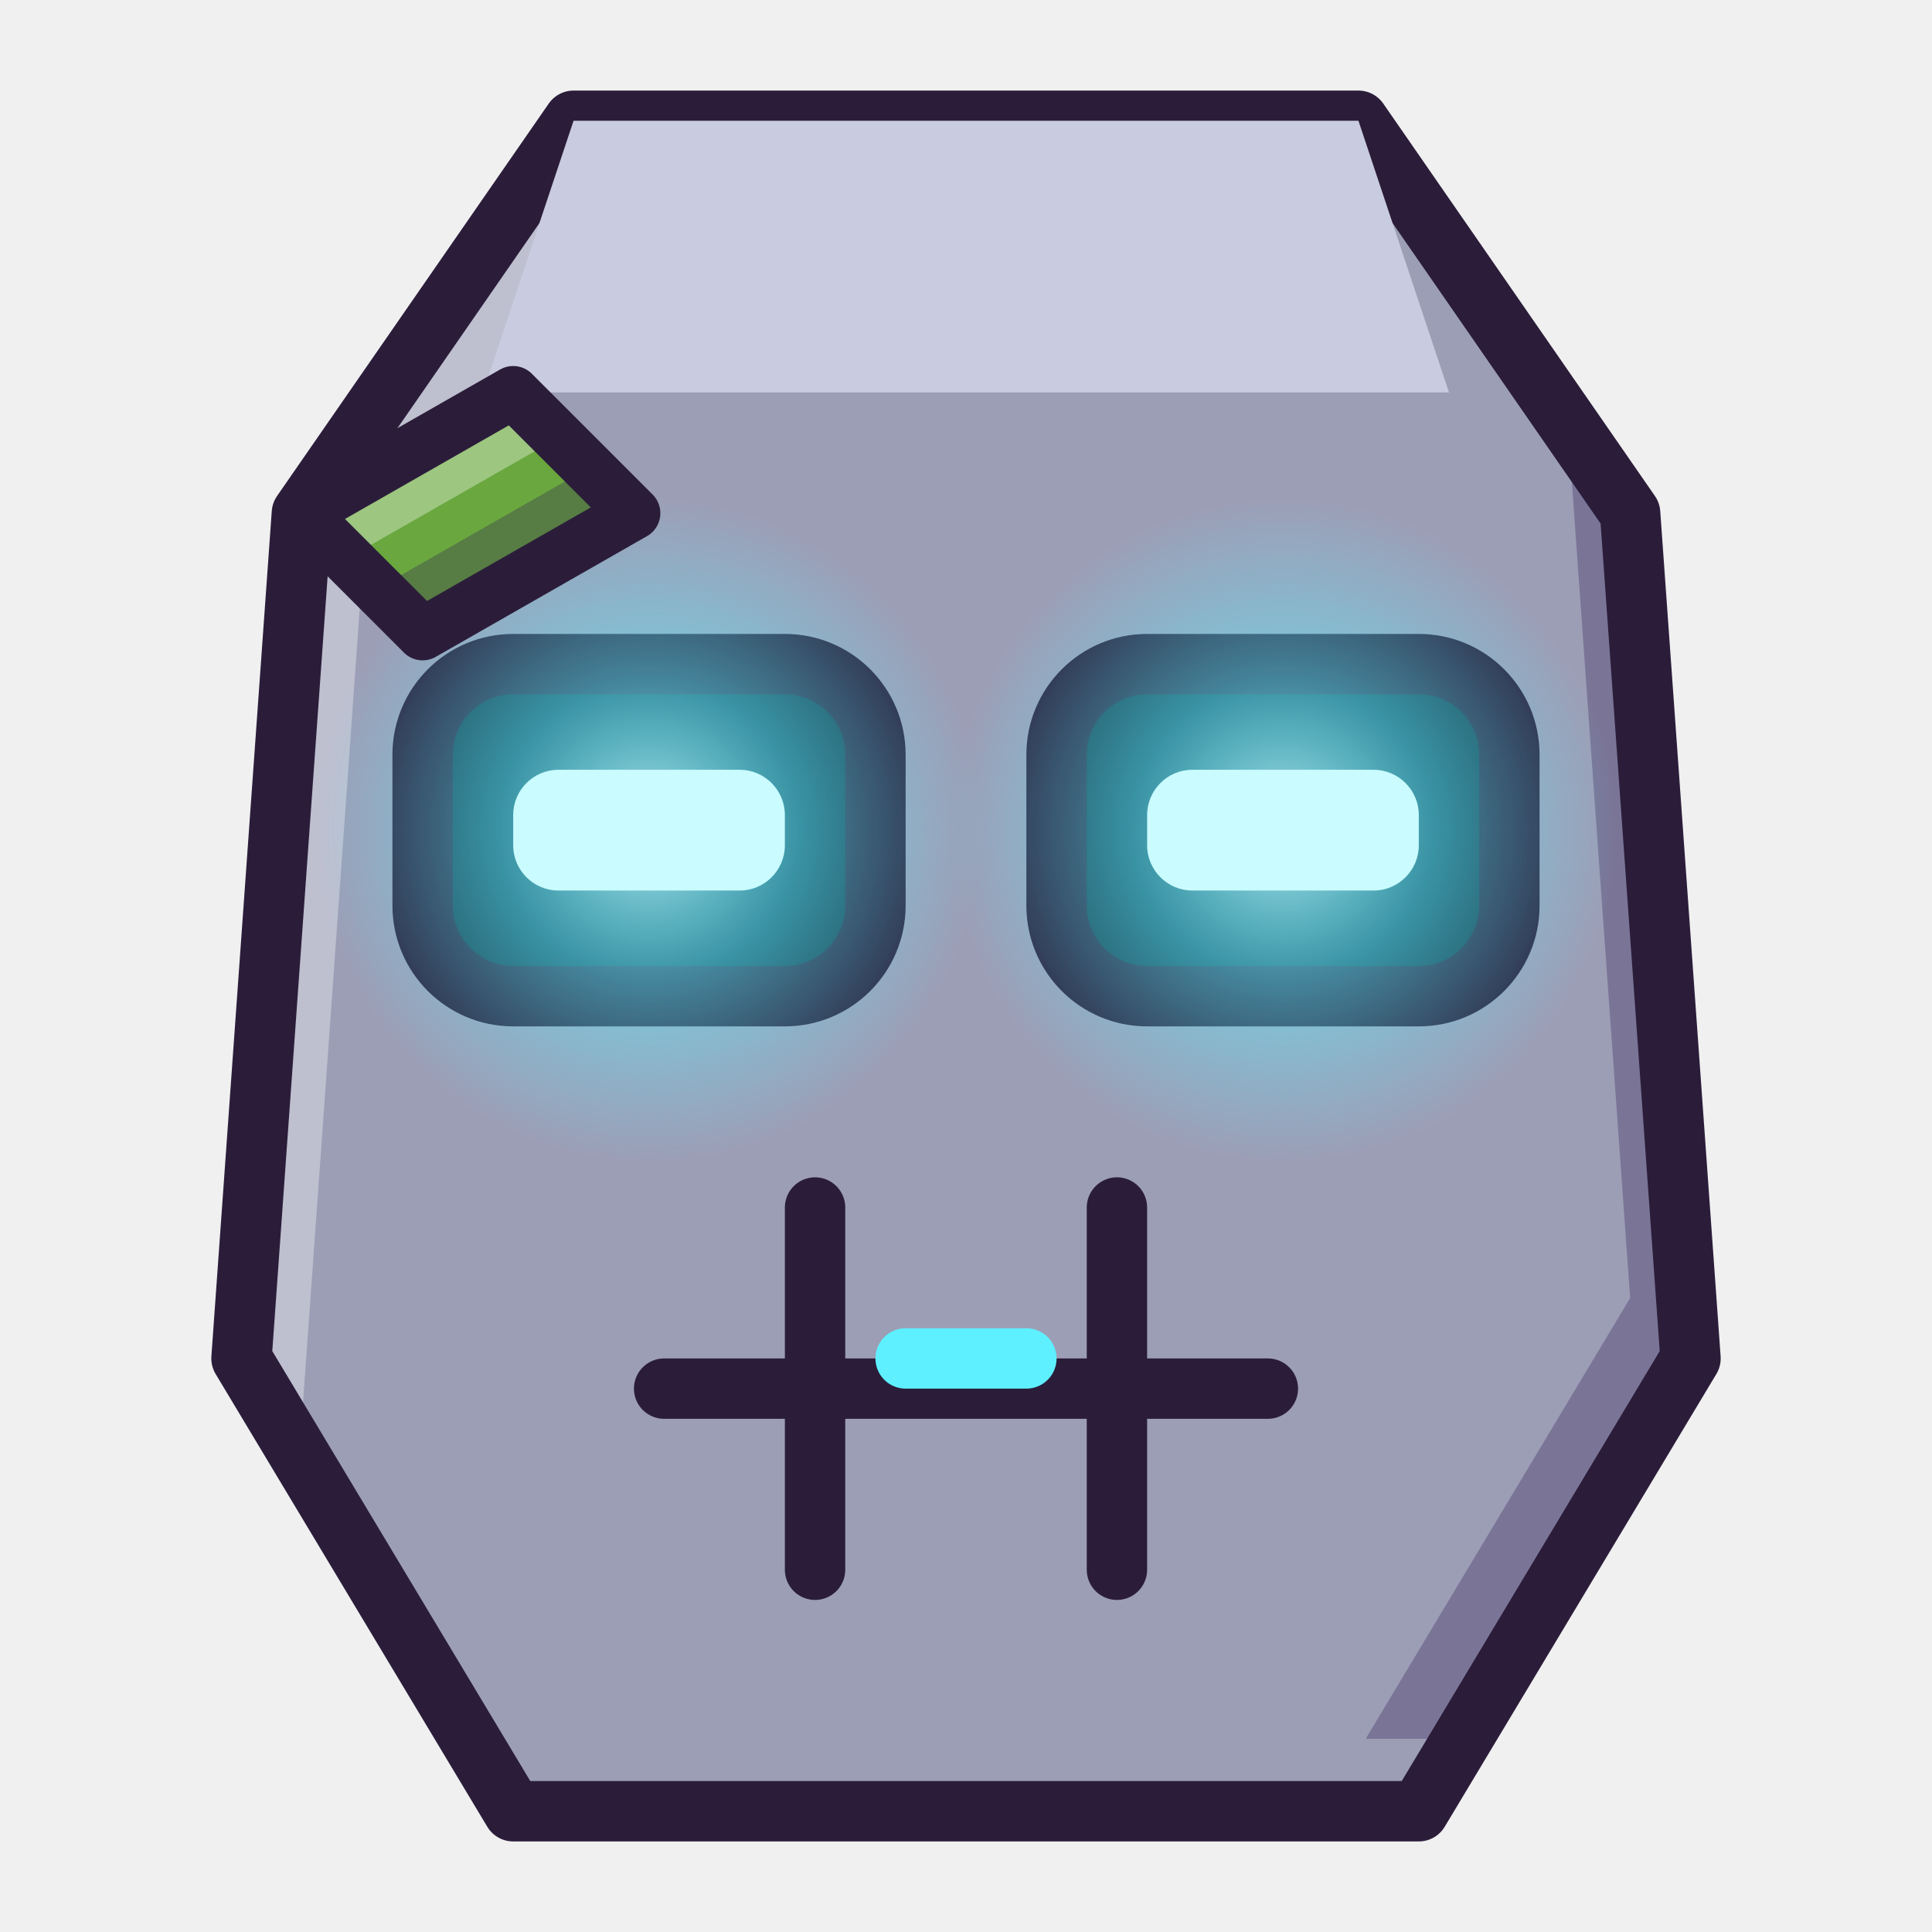
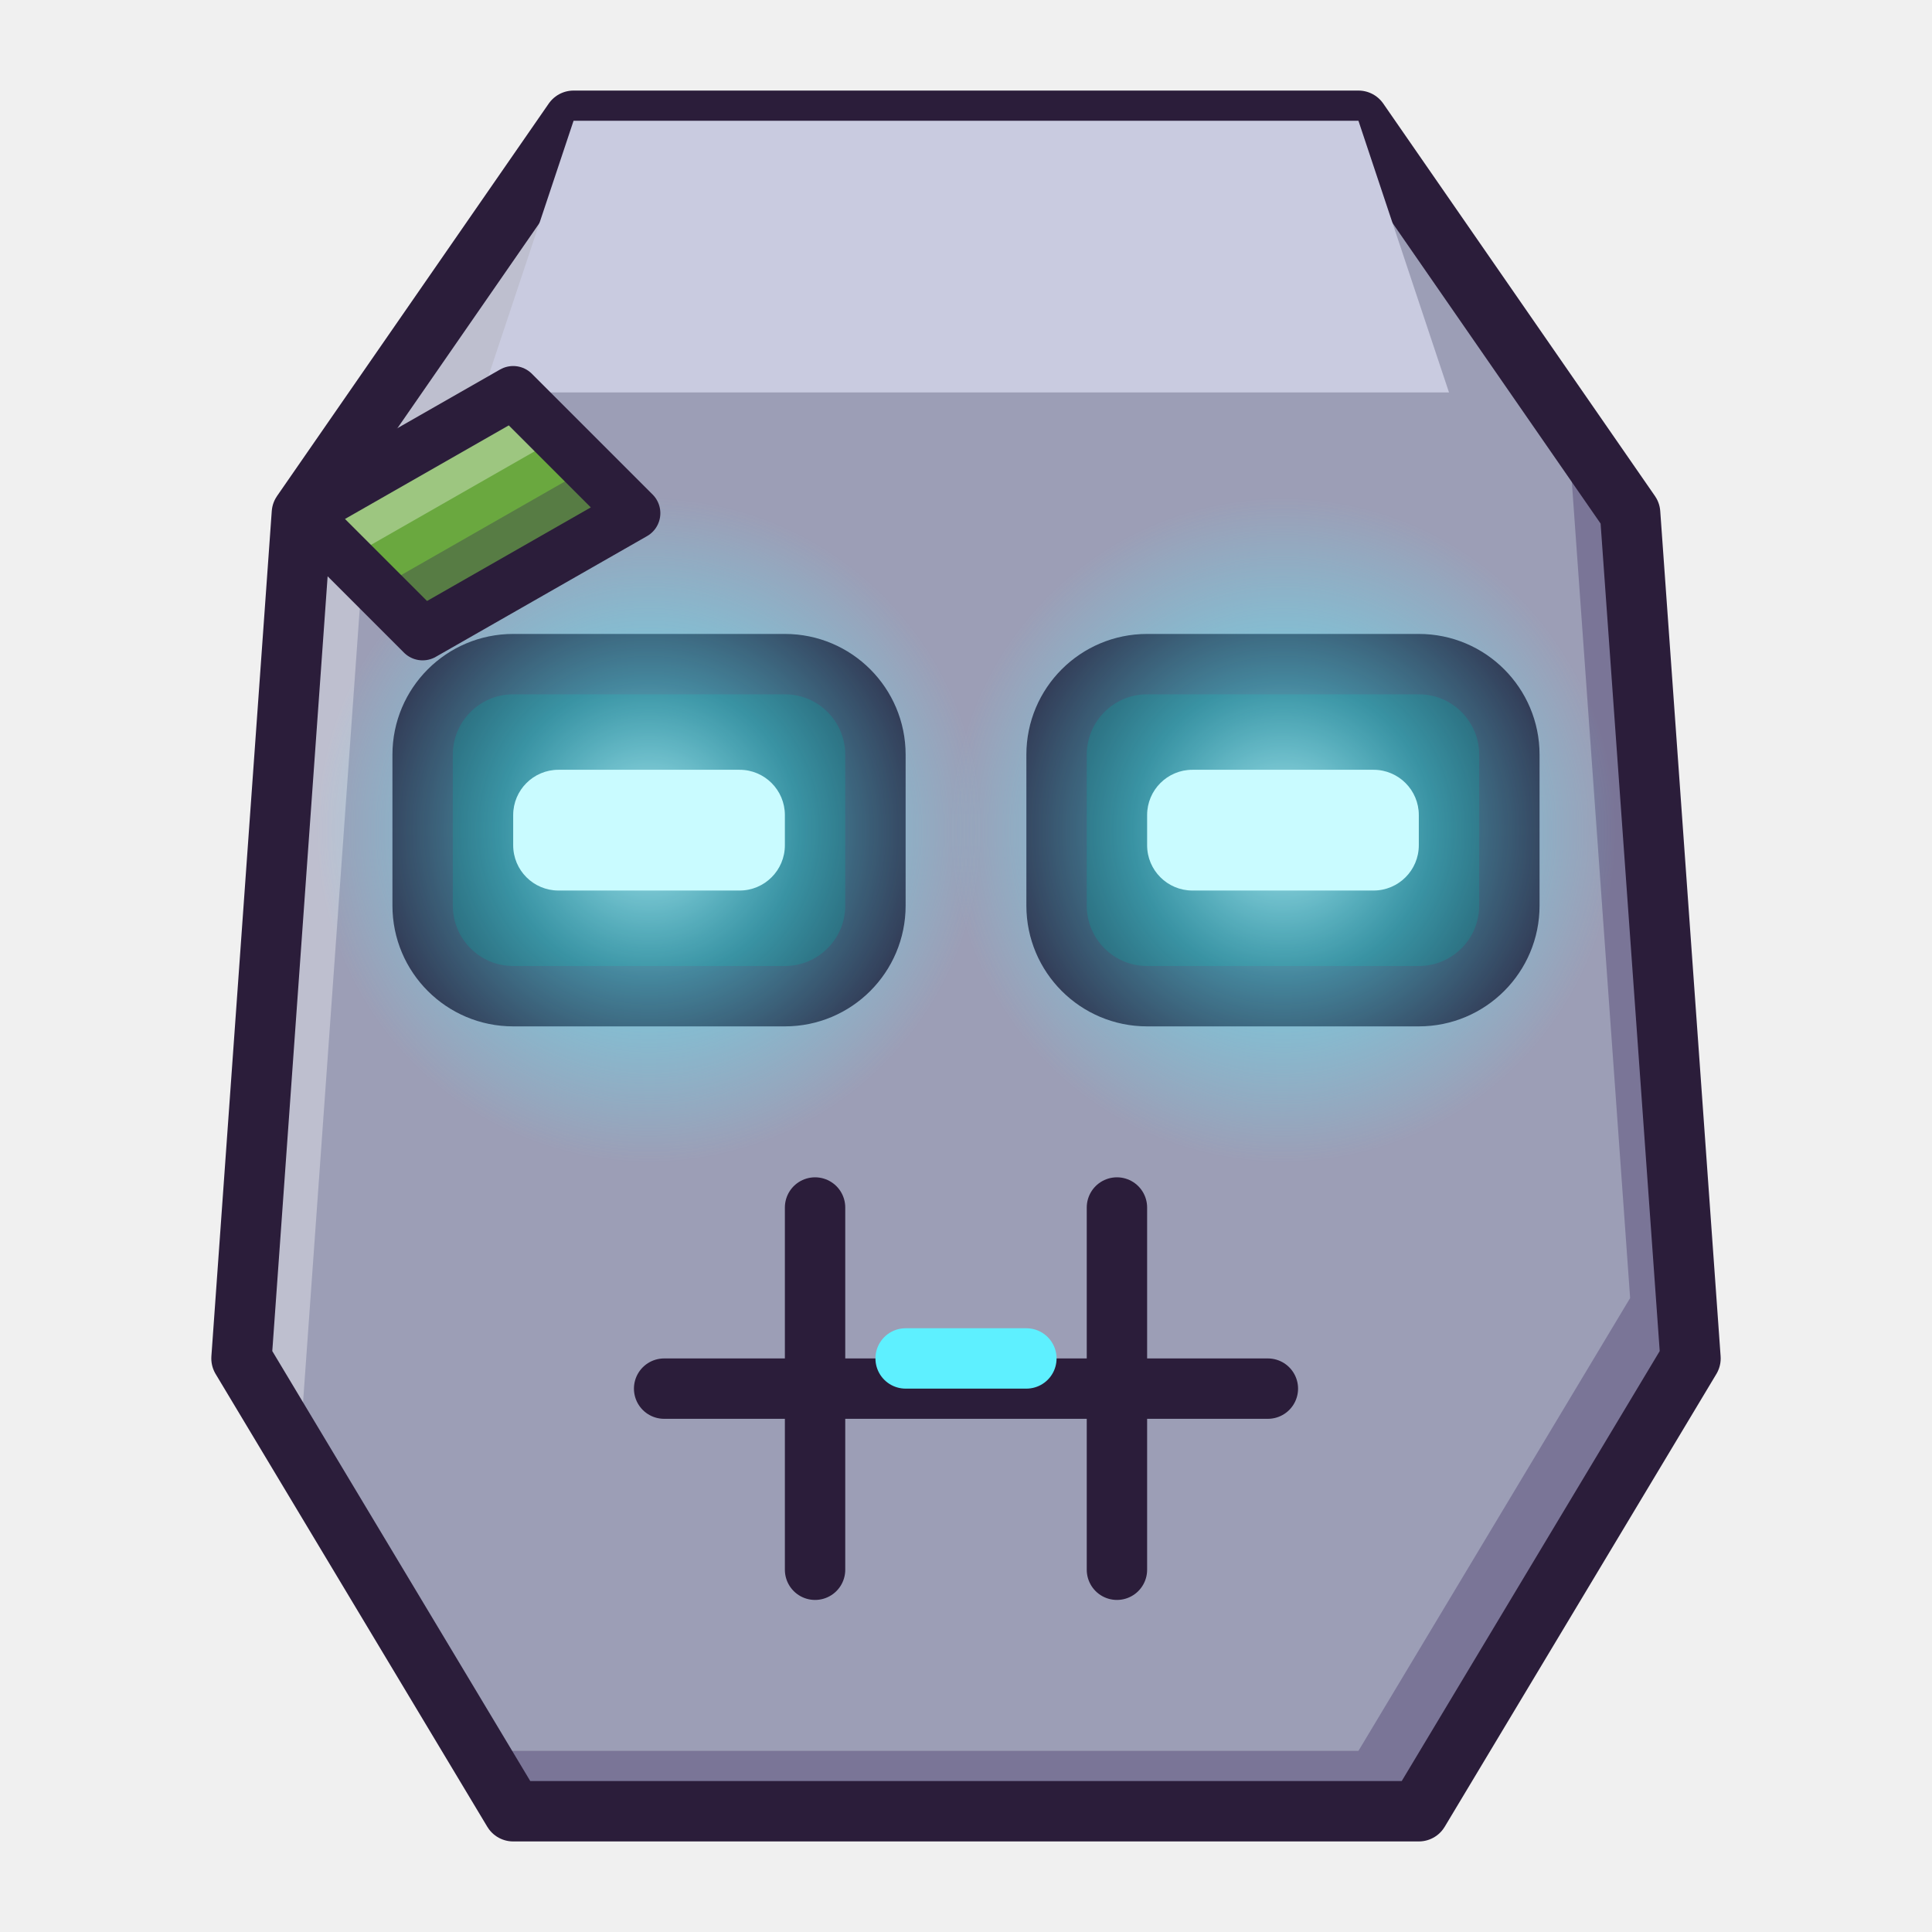
<svg xmlns="http://www.w3.org/2000/svg" width="128" height="128" viewBox="0 0 128 128">
  <defs>
    <path id="gl0" d="M20 34L38 8H90L108 34L112 90L94 120H34L16 90Z" />
-     <mask id="gl0h" maskUnits="userSpaceOnUse" width="128" height="128">
-       <rect width="128" height="128" fill="#fff" />
-       <use href="#gl0" transform="translate(4 4)" fill="#000" />
+     <mask id="gl0h">
+       <rect x="-9" y="-9" width="146" height="146" fill="#fff" />
+       <use href="#gl0" transform="translate(4 4)" />
    </mask>
-     <mask id="gl0s" maskUnits="userSpaceOnUse" width="128" height="128">
-       <rect width="128" height="128" fill="#fff" />
-       <use href="#gl0" transform="translate(-4 -4)" fill="#000" />
+     <mask id="gl0s">
+       <rect x="-9" y="-9" width="146" height="146" fill="#fff" />
+       <use href="#gl0" transform="translate(-4 -4)" />
    </mask>
-     <path id="gl1" d="M38 8H90L96 26H32Z" />
-     <path id="gl2" d="M34 44h18a6 6 0 0 1 6 6v10a6 6 0 0 1 -6 6h-18a6 6 0 0 1 -6 -6v-10a6 6 0 0 1 6 -6z" />
-     <path id="gl3" d="M76 44h18a6 6 0 0 1 6 6v10a6 6 0 0 1 -6 6h-18a6 6 0 0 1 -6 -6v-10a6 6 0 0 1 6 -6z" />
-     <radialGradient id="gl4">
+     <radialGradient id="gl1">
      <stop offset="0" stop-color="#bff9ff" stop-opacity="0.9" />
      <stop offset=".45" stop-color="#5ef0ff" stop-opacity="0.495" />
      <stop offset="1" stop-color="#5ef0ff" stop-opacity="0" />
    </radialGradient>
-     <radialGradient id="gl5">
+     <radialGradient id="gl2">
      <stop offset="0" stop-color="#bff9ff" stop-opacity="0.9" />
      <stop offset=".45" stop-color="#5ef0ff" stop-opacity="0.495" />
      <stop offset="1" stop-color="#5ef0ff" stop-opacity="0" />
    </radialGradient>
-     <path id="gl6" d="M37 51h12a3 3 0 0 1 3 3v2a3 3 0 0 1 -3 3h-12a3 3 0 0 1 -3 -3v-2a3 3 0 0 1 3 -3z" />
-     <path id="gl7" d="M79 51h12a3 3 0 0 1 3 3v2a3 3 0 0 1 -3 3h-12a3 3 0 0 1 -3 -3v-2a3 3 0 0 1 3 -3z" />
-     <path id="gl8" d="M20 34L34 26L42 34L28 42Z" />
-     <mask id="gl8h" maskUnits="userSpaceOnUse" width="128" height="128">
-       <rect width="128" height="128" fill="#fff" />
-       <use href="#gl8" transform="translate(3 3)" fill="#000" />
+     <path id="gl3" d="M20 34L34 26L42 34L28 42Z" />
+     <mask id="gl3h">
+       <rect x="-9" y="-9" width="146" height="146" fill="#fff" />
+       <use href="#gl3" transform="translate(3 3)" />
    </mask>
-     <mask id="gl8s" maskUnits="userSpaceOnUse" width="128" height="128">
-       <rect width="128" height="128" fill="#fff" />
-       <use href="#gl8" transform="translate(-3 -3)" fill="#000" />
+     <mask id="gl3s">
+       <rect x="-9" y="-9" width="146" height="146" fill="#fff" />
+       <use href="#gl3" transform="translate(-3 -3)" />
    </mask>
  </defs>
  <g stroke-linejoin="round" stroke-linecap="round">
    <use href="#gl0" fill="#9c9eb6" />
    <use href="#gl0" fill="#bebfcf" mask="url(#gl0h)" />
    <use href="#gl0" fill="#7a7597" mask="url(#gl0s)" />
    <use href="#gl0" fill="none" stroke="#2b1d3a" stroke-width="4" />
-     <use href="#gl1" fill="#c9cbe0" />
-     <use href="#gl2" fill="#16384a" />
-     <use href="#gl2" fill="none" stroke="#2b1d3a" stroke-width="4" />
-     <use href="#gl3" fill="#16384a" />
-     <use href="#gl3" fill="none" stroke="#2b1d3a" stroke-width="4" />
-     <circle cx="43" cy="55" r="22" fill="url(#gl4)" />
-     <circle cx="85" cy="55" r="22" fill="url(#gl5)" />
-     <use href="#gl6" fill="#c9fbff" />
-     <use href="#gl7" fill="#c9fbff" />
+     <path d="M38 8H90L96 26H32Z" fill="#c9cbe0" />
+     <path d="M34 44h18a6 6 0 0 1 6 6v10a6 6 0 0 1 -6 6h-18a6 6 0 0 1 -6 -6v-10a6 6 0 0 1 6 -6z" fill="#16384a" stroke="#2b1d3a" stroke-width="4" />
+     <path d="M76 44h18a6 6 0 0 1 6 6v10a6 6 0 0 1 -6 6h-18a6 6 0 0 1 -6 -6v-10a6 6 0 0 1 6 -6z" fill="#16384a" stroke="#2b1d3a" stroke-width="4" />
+     <circle cx="43" cy="55" r="22" fill="url(#gl1)" />
+     <circle cx="85" cy="55" r="22" fill="url(#gl2)" />
+     <path d="M37 51h12a3 3 0 0 1 3 3v2a3 3 0 0 1 -3 3h-12a3 3 0 0 1 -3 -3v-2a3 3 0 0 1 3 -3z" fill="#c9fbff" />
+     <path d="M79 51h12a3 3 0 0 1 3 3v2a3 3 0 0 1 -3 3h-12a3 3 0 0 1 -3 -3v-2a3 3 0 0 1 3 -3z" fill="#c9fbff" />
    <path d="M44 92H84M54 80V104M74 80V104" fill="none" stroke="#2b1d3a" stroke-width="4" />
    <path d="M60 90H68" fill="none" stroke="#5ef0ff" stroke-width="4" />
-     <use href="#gl8" fill="#6aa83f" />
-     <use href="#gl8" fill="#9dc680" mask="url(#gl8h)" />
-     <use href="#gl8" fill="#577c44" mask="url(#gl8s)" />
-     <use href="#gl8" fill="none" stroke="#2b1d3a" stroke-width="3.5" />
+     <use href="#gl3" fill="#6aa83f" />
+     <use href="#gl3" fill="#9dc680" mask="url(#gl3h)" />
+     <use href="#gl3" fill="#577c44" mask="url(#gl3s)" />
+     <use href="#gl3" fill="none" stroke="#2b1d3a" stroke-width="3.5" />
  </g>
</svg>
